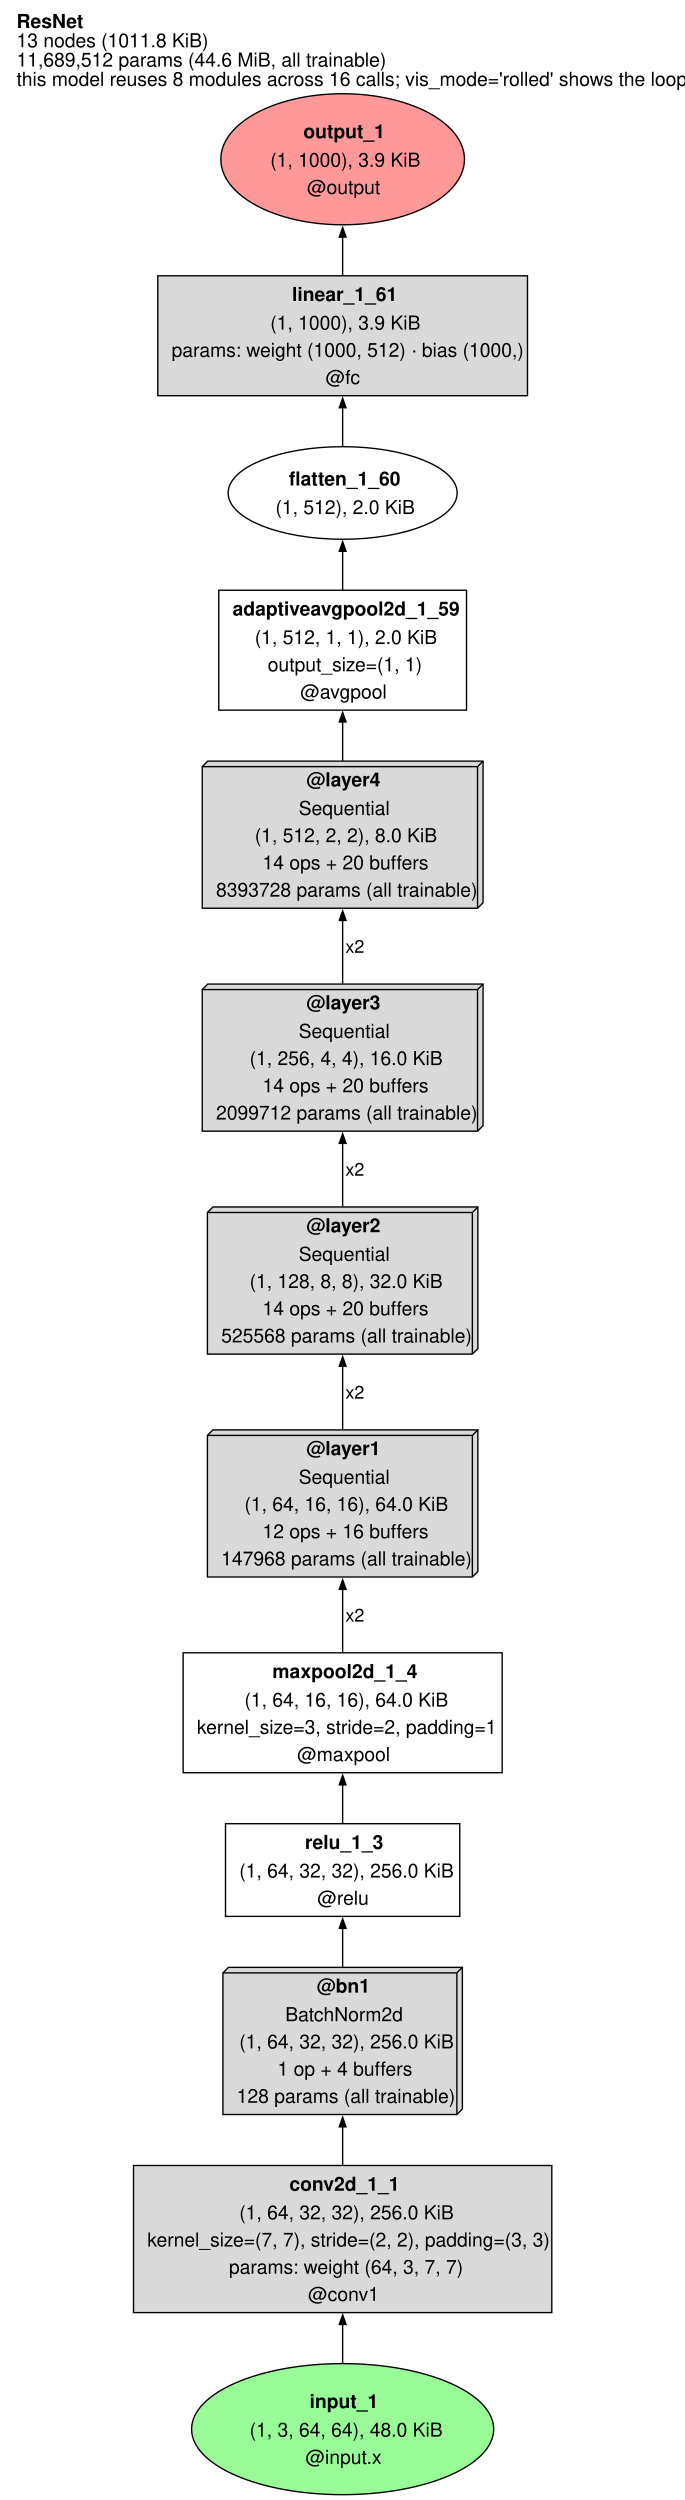
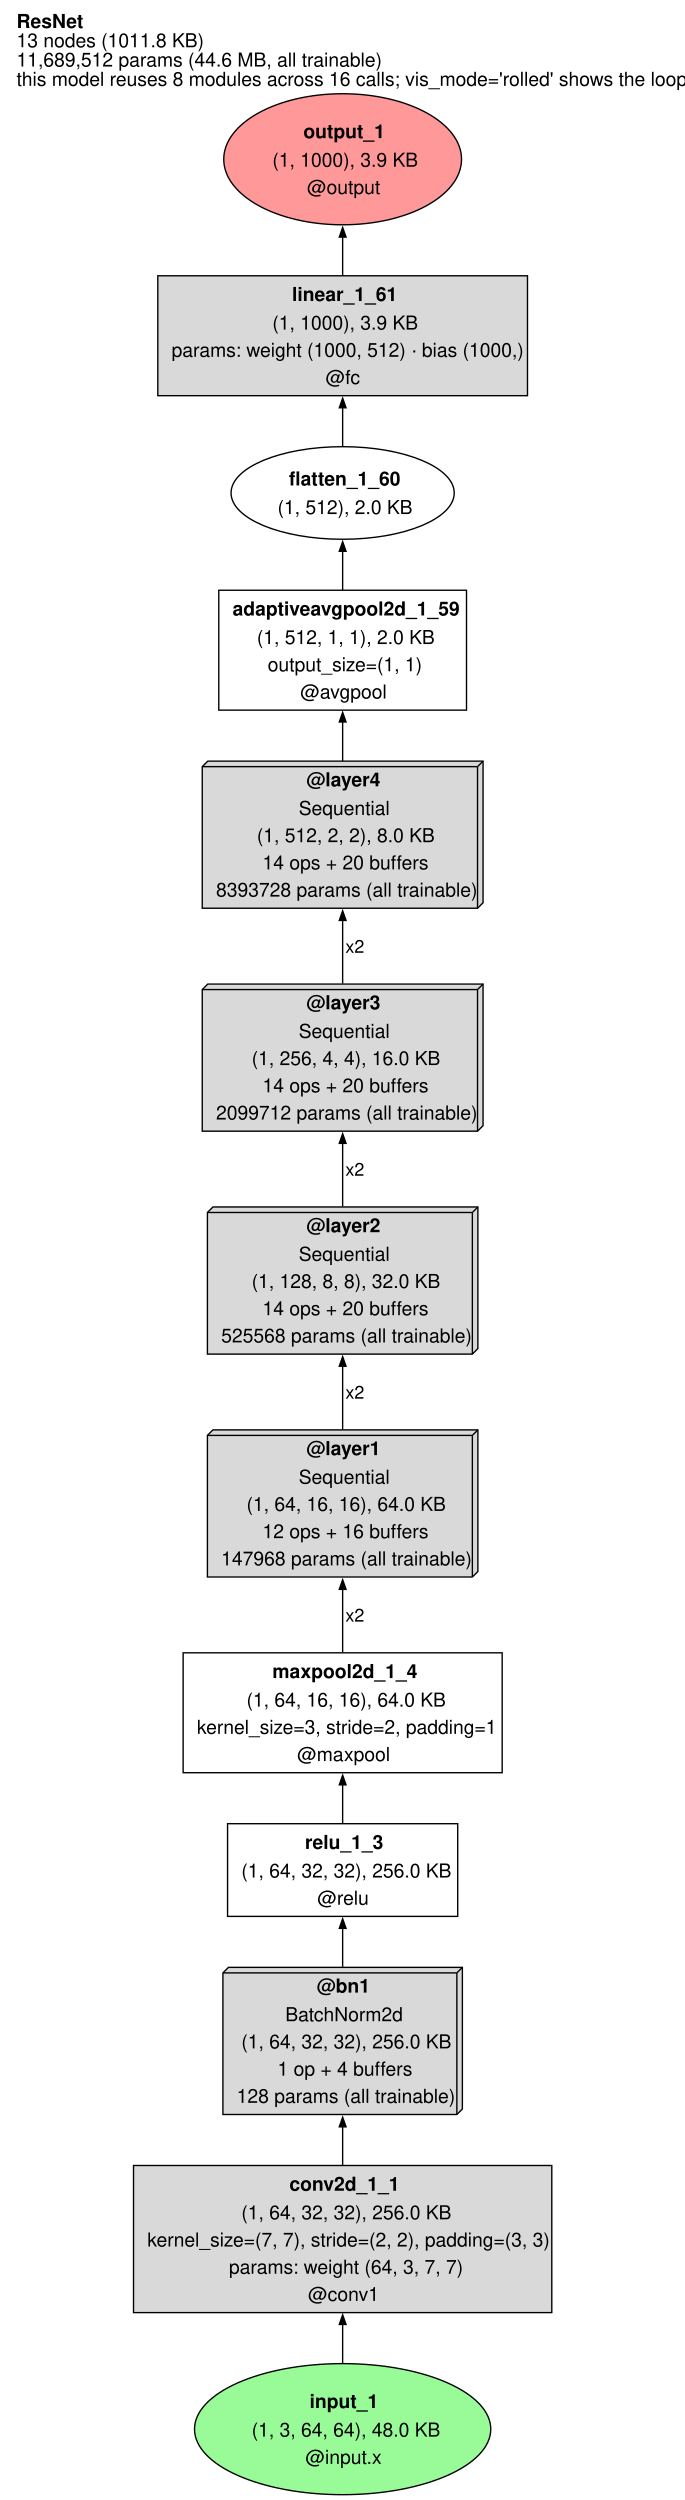
<svg xmlns="http://www.w3.org/2000/svg" width="497pt" height="1814pt" viewBox="0.00 0.00 497.00 1814.00">
  <g id="graph0" class="graph" transform="scale(1 1) rotate(0) translate(4 1810.14)">
    <polygon fill="white" stroke="none" points="-4,4 -4,-1810.14 493.25,-1810.14 493.25,4 -4,4" />
    <text xml:space="preserve" text-anchor="start" x="8" y="-1789.84" font-family="Helvetica,sans-Serif" font-weight="bold" font-size="14.00">ResNet</text>
-     <text xml:space="preserve" text-anchor="start" x="8" y="-1775.84" font-family="Helvetica,sans-Serif" font-size="14.00">13 nodes (1011.8 KiB)</text>
-     <text xml:space="preserve" text-anchor="start" x="8" y="-1761.84" font-family="Helvetica,sans-Serif" font-size="14.00">11,689,512 params (44.6 MiB, all trainable)</text>
+     <text xml:space="preserve" text-anchor="start" x="8" y="-1775.84" font-family="Helvetica,sans-Serif" font-size="14.00">13 nodes (1011.8 KB)</text>
+     <text xml:space="preserve" text-anchor="start" x="8" y="-1761.84" font-family="Helvetica,sans-Serif" font-size="14.00">11,689,512 params (44.6 MB, all trainable)</text>
    <text xml:space="preserve" text-anchor="start" x="8" y="-1747.84" font-family="Helvetica,sans-Serif" font-size="14.00">this model reuses 8 modules across 16 calls; vis_mode='rolled' shows the loop</text>
    <g id="node1" class="node">
-       <ellipse fill="#98fb98" stroke="black" cx="244.62" cy="-47.55" rx="109.6" ry="47.55" />
+       <ellipse fill="#98fb98" stroke="black" cx="244.62" cy="-47.55" rx="107.48" ry="47.55" />
      <text xml:space="preserve" text-anchor="start" x="220.62" y="-62.88" font-family="Helvetica,sans-Serif" font-weight="bold" font-size="14.00">input_1</text>
-       <text xml:space="preserve" text-anchor="start" x="177.12" y="-42.13" font-family="Helvetica,sans-Serif" font-size="14.00">(1, 3, 64, 64), 48.0 KiB</text>
+       <text xml:space="preserve" text-anchor="start" x="178.62" y="-42.13" font-family="Helvetica,sans-Serif" font-size="14.00">(1, 3, 64, 64), 48.0 KB</text>
      <text xml:space="preserve" text-anchor="start" x="217.62" y="-22.38" font-family="Helvetica,sans-Serif" font-size="14.00">@input.x</text>
    </g>
    <g id="node2" class="node">
      <polygon fill="#d9d9d9" stroke="black" points="396.38,-238.86 92.88,-238.86 92.88,-132.11 396.38,-132.11 396.38,-238.86" />
      <text xml:space="preserve" text-anchor="start" x="206" y="-220.56" font-family="Helvetica,sans-Serif" font-weight="bold" font-size="14.00">conv2d_1_1</text>
-       <text xml:space="preserve" text-anchor="start" x="169.62" y="-199.81" font-family="Helvetica,sans-Serif" font-size="14.00">(1, 64, 32, 32), 256.0 KiB</text>
+       <text xml:space="preserve" text-anchor="start" x="171.12" y="-199.81" font-family="Helvetica,sans-Serif" font-size="14.00">(1, 64, 32, 32), 256.0 KB</text>
      <text xml:space="preserve" text-anchor="start" x="102.88" y="-180.06" font-family="Helvetica,sans-Serif" font-size="14.00">kernel_size=(7, 7), stride=(2, 2), padding=(3, 3)</text>
      <text xml:space="preserve" text-anchor="start" x="162.12" y="-160.31" font-family="Helvetica,sans-Serif" font-size="14.00">params: weight (64, 3, 7, 7)</text>
      <text xml:space="preserve" text-anchor="start" x="219.5" y="-140.56" font-family="Helvetica,sans-Serif" font-size="14.00">@conv1</text>
    </g>
    <g id="edge1" class="edge">
      <path fill="none" stroke="black" d="M244.62,-95.33C244.62,-104.48 244.62,-114.19 244.62,-123.72" />
      <polygon fill="black" stroke="black" points="242.18,-123.51 244.63,-130.51 247.08,-123.51 242.18,-123.51" />
    </g>
    <g id="node3" class="node">
      <polygon fill="#d9d9d9" stroke="black" points="331.5,-382.61 161.75,-382.61 157.75,-378.61 157.75,-275.86 327.5,-275.86 331.5,-279.86 331.5,-382.61" />
      <polyline fill="none" stroke="black" points="327.5,-378.61 157.75,-378.61" />
      <polyline fill="none" stroke="black" points="327.5,-378.61 327.5,-275.86" />
      <polyline fill="none" stroke="black" points="327.5,-378.61 331.5,-382.61" />
      <text xml:space="preserve" text-anchor="start" x="225.88" y="-364.31" font-family="Helvetica,sans-Serif" font-weight="bold" font-size="14.00">@bn1</text>
      <text xml:space="preserve" text-anchor="start" x="203" y="-343.56" font-family="Helvetica,sans-Serif" font-size="14.00">BatchNorm2d</text>
-       <text xml:space="preserve" text-anchor="start" x="169.62" y="-323.81" font-family="Helvetica,sans-Serif" font-size="14.00">(1, 64, 32, 32), 256.0 KiB</text>
+       <text xml:space="preserve" text-anchor="start" x="171.12" y="-323.81" font-family="Helvetica,sans-Serif" font-size="14.00">(1, 64, 32, 32), 256.0 KB</text>
      <text xml:space="preserve" text-anchor="start" x="197.38" y="-304.06" font-family="Helvetica,sans-Serif" font-size="14.00">1 op + 4 buffers</text>
      <text xml:space="preserve" text-anchor="start" x="167.75" y="-284.31" font-family="Helvetica,sans-Serif" font-size="14.00">128 params (all trainable)</text>
    </g>
    <g id="edge2" class="edge">
      <path fill="none" stroke="black" d="M244.62,-239.26C244.62,-248.3 244.62,-257.76 244.62,-267" />
      <polygon fill="black" stroke="black" points="242.18,-266.89 244.63,-273.89 247.08,-266.89 242.18,-266.89" />
    </g>
    <g id="node4" class="node">
-       <polygon fill="white" stroke="black" points="329.62,-486.86 159.62,-486.86 159.62,-419.61 329.62,-419.61 329.62,-486.86" />
+       <polygon fill="white" stroke="black" points="328.12,-486.86 161.12,-486.86 161.12,-419.61 328.12,-419.61 328.12,-486.86" />
      <text xml:space="preserve" text-anchor="start" x="217.25" y="-468.56" font-family="Helvetica,sans-Serif" font-weight="bold" font-size="14.00">relu_1_3</text>
-       <text xml:space="preserve" text-anchor="start" x="169.62" y="-447.81" font-family="Helvetica,sans-Serif" font-size="14.00">(1, 64, 32, 32), 256.0 KiB</text>
+       <text xml:space="preserve" text-anchor="start" x="171.12" y="-447.81" font-family="Helvetica,sans-Serif" font-size="14.00">(1, 64, 32, 32), 256.0 KB</text>
      <text xml:space="preserve" text-anchor="start" x="226.25" y="-428.06" font-family="Helvetica,sans-Serif" font-size="14.00">@relu</text>
    </g>
    <g id="edge3" class="edge">
      <path fill="none" stroke="black" d="M244.62,-383.03C244.62,-392.4 244.62,-402.04 244.62,-411.02" />
      <polygon fill="black" stroke="black" points="242.18,-410.9 244.63,-417.9 247.08,-410.9 242.18,-410.9" />
    </g>
    <g id="node5" class="node">
      <polygon fill="white" stroke="black" points="360.38,-610.86 128.88,-610.86 128.88,-523.86 360.38,-523.86 360.38,-610.86" />
      <text xml:space="preserve" text-anchor="start" x="193.62" y="-592.56" font-family="Helvetica,sans-Serif" font-weight="bold" font-size="14.00">maxpool2d_1_4</text>
-       <text xml:space="preserve" text-anchor="start" x="173.38" y="-571.81" font-family="Helvetica,sans-Serif" font-size="14.00">(1, 64, 16, 16), 64.0 KiB</text>
+       <text xml:space="preserve" text-anchor="start" x="174.88" y="-571.81" font-family="Helvetica,sans-Serif" font-size="14.00">(1, 64, 16, 16), 64.0 KB</text>
      <text xml:space="preserve" text-anchor="start" x="138.88" y="-552.06" font-family="Helvetica,sans-Serif" font-size="14.00">kernel_size=3, stride=2, padding=1</text>
      <text xml:space="preserve" text-anchor="start" x="211.62" y="-532.31" font-family="Helvetica,sans-Serif" font-size="14.00">@maxpool</text>
    </g>
    <g id="edge4" class="edge">
      <path fill="none" stroke="black" d="M244.62,-487.27C244.62,-496.06 244.62,-505.77 244.62,-515.28" />
      <polygon fill="black" stroke="black" points="242.18,-515.05 244.63,-522.05 247.08,-515.05 242.18,-515.05" />
    </g>
    <g id="node6" class="node">
      <polygon fill="#d9d9d9" stroke="black" points="342.75,-772.61 150.5,-772.61 146.5,-768.61 146.5,-665.86 338.75,-665.86 342.75,-669.86 342.75,-772.61" />
      <polyline fill="none" stroke="black" points="338.75,-768.61 146.5,-768.61" />
      <polyline fill="none" stroke="black" points="338.75,-768.61 338.75,-665.86" />
      <polyline fill="none" stroke="black" points="338.75,-768.61 342.75,-772.61" />
      <text xml:space="preserve" text-anchor="start" x="218.38" y="-754.31" font-family="Helvetica,sans-Serif" font-weight="bold" font-size="14.00">@layer1</text>
      <text xml:space="preserve" text-anchor="start" x="212.75" y="-733.56" font-family="Helvetica,sans-Serif" font-size="14.00">Sequential</text>
-       <text xml:space="preserve" text-anchor="start" x="173.38" y="-713.81" font-family="Helvetica,sans-Serif" font-size="14.00">(1, 64, 16, 16), 64.0 KiB</text>
+       <text xml:space="preserve" text-anchor="start" x="174.88" y="-713.81" font-family="Helvetica,sans-Serif" font-size="14.00">(1, 64, 16, 16), 64.0 KB</text>
      <text xml:space="preserve" text-anchor="start" x="186.5" y="-694.06" font-family="Helvetica,sans-Serif" font-size="14.00">12 ops + 16 buffers</text>
      <text xml:space="preserve" text-anchor="start" x="156.5" y="-674.31" font-family="Helvetica,sans-Serif" font-size="14.00">147968 params (all trainable)</text>
    </g>
    <g id="edge5" class="edge">
      <path fill="none" stroke="black" d="M244.62,-611.3C244.62,-625.54 244.62,-641.66 244.62,-657" />
      <polygon fill="black" stroke="black" points="242.18,-656.9 244.63,-663.9 247.08,-656.9 242.18,-656.9" />
      <text xml:space="preserve" text-anchor="start" x="246.62" y="-633.51" font-family="Helvetica,sans-Serif" font-size="13.00">x2</text>
    </g>
    <g id="node7" class="node">
      <polygon fill="#d9d9d9" stroke="black" points="342.75,-934.36 150.5,-934.36 146.5,-930.36 146.5,-827.61 338.75,-827.61 342.75,-831.61 342.75,-934.36" />
      <polyline fill="none" stroke="black" points="338.75,-930.36 146.5,-930.36" />
      <polyline fill="none" stroke="black" points="338.75,-930.36 338.75,-827.61" />
      <polyline fill="none" stroke="black" points="338.75,-930.36 342.75,-934.36" />
      <text xml:space="preserve" text-anchor="start" x="218.38" y="-916.06" font-family="Helvetica,sans-Serif" font-weight="bold" font-size="14.00">@layer2</text>
      <text xml:space="preserve" text-anchor="start" x="212.75" y="-895.31" font-family="Helvetica,sans-Serif" font-size="14.00">Sequential</text>
-       <text xml:space="preserve" text-anchor="start" x="177.12" y="-875.56" font-family="Helvetica,sans-Serif" font-size="14.00">(1, 128, 8, 8), 32.0 KiB</text>
+       <text xml:space="preserve" text-anchor="start" x="178.62" y="-875.56" font-family="Helvetica,sans-Serif" font-size="14.00">(1, 128, 8, 8), 32.0 KB</text>
      <text xml:space="preserve" text-anchor="start" x="186.5" y="-855.81" font-family="Helvetica,sans-Serif" font-size="14.00">14 ops + 20 buffers</text>
      <text xml:space="preserve" text-anchor="start" x="156.5" y="-836.06" font-family="Helvetica,sans-Serif" font-size="14.00">525568 params (all trainable)</text>
    </g>
    <g id="edge6" class="edge">
      <path fill="none" stroke="black" d="M244.62,-772.98C244.62,-787.7 244.62,-803.82 244.62,-818.98" />
      <polygon fill="black" stroke="black" points="242.18,-818.77 244.63,-825.77 247.08,-818.77 242.18,-818.77" />
      <text xml:space="preserve" text-anchor="start" x="246.62" y="-795.26" font-family="Helvetica,sans-Serif" font-size="13.00">x2</text>
    </g>
    <g id="node8" class="node">
      <polygon fill="#d9d9d9" stroke="black" points="346.5,-1096.11 146.75,-1096.11 142.75,-1092.11 142.75,-989.36 342.5,-989.36 346.5,-993.36 346.5,-1096.11" />
      <polyline fill="none" stroke="black" points="342.5,-1092.11 142.75,-1092.11" />
      <polyline fill="none" stroke="black" points="342.5,-1092.11 342.5,-989.36" />
      <polyline fill="none" stroke="black" points="342.5,-1092.11 346.5,-1096.11" />
      <text xml:space="preserve" text-anchor="start" x="218.38" y="-1077.81" font-family="Helvetica,sans-Serif" font-weight="bold" font-size="14.00">@layer3</text>
      <text xml:space="preserve" text-anchor="start" x="212.75" y="-1057.06" font-family="Helvetica,sans-Serif" font-size="14.00">Sequential</text>
-       <text xml:space="preserve" text-anchor="start" x="177.12" y="-1037.31" font-family="Helvetica,sans-Serif" font-size="14.00">(1, 256, 4, 4), 16.0 KiB</text>
+       <text xml:space="preserve" text-anchor="start" x="178.62" y="-1037.31" font-family="Helvetica,sans-Serif" font-size="14.00">(1, 256, 4, 4), 16.0 KB</text>
      <text xml:space="preserve" text-anchor="start" x="186.5" y="-1017.56" font-family="Helvetica,sans-Serif" font-size="14.00">14 ops + 20 buffers</text>
      <text xml:space="preserve" text-anchor="start" x="152.75" y="-997.81" font-family="Helvetica,sans-Serif" font-size="14.00">2099712 params (all trainable)</text>
    </g>
    <g id="edge7" class="edge">
      <path fill="none" stroke="black" d="M244.62,-934.73C244.62,-949.45 244.62,-965.57 244.62,-980.73" />
      <polygon fill="black" stroke="black" points="242.18,-980.52 244.63,-987.52 247.08,-980.52 242.18,-980.52" />
      <text xml:space="preserve" text-anchor="start" x="246.62" y="-957.01" font-family="Helvetica,sans-Serif" font-size="13.00">x2</text>
    </g>
    <g id="node9" class="node">
      <polygon fill="#d9d9d9" stroke="black" points="346.5,-1257.86 146.75,-1257.86 142.75,-1253.86 142.75,-1151.11 342.5,-1151.11 346.5,-1155.11 346.5,-1257.86" />
      <polyline fill="none" stroke="black" points="342.5,-1253.86 142.75,-1253.86" />
      <polyline fill="none" stroke="black" points="342.5,-1253.86 342.5,-1151.11" />
      <polyline fill="none" stroke="black" points="342.5,-1253.86 346.5,-1257.86" />
      <text xml:space="preserve" text-anchor="start" x="218.38" y="-1239.56" font-family="Helvetica,sans-Serif" font-weight="bold" font-size="14.00">@layer4</text>
      <text xml:space="preserve" text-anchor="start" x="212.75" y="-1218.81" font-family="Helvetica,sans-Serif" font-size="14.00">Sequential</text>
-       <text xml:space="preserve" text-anchor="start" x="180.88" y="-1199.06" font-family="Helvetica,sans-Serif" font-size="14.00">(1, 512, 2, 2), 8.0 KiB</text>
+       <text xml:space="preserve" text-anchor="start" x="182.38" y="-1199.06" font-family="Helvetica,sans-Serif" font-size="14.00">(1, 512, 2, 2), 8.0 KB</text>
      <text xml:space="preserve" text-anchor="start" x="186.5" y="-1179.31" font-family="Helvetica,sans-Serif" font-size="14.00">14 ops + 20 buffers</text>
      <text xml:space="preserve" text-anchor="start" x="152.75" y="-1159.56" font-family="Helvetica,sans-Serif" font-size="14.00">8393728 params (all trainable)</text>
    </g>
    <g id="edge8" class="edge">
      <path fill="none" stroke="black" d="M244.62,-1096.48C244.62,-1111.2 244.62,-1127.32 244.62,-1142.48" />
      <polygon fill="black" stroke="black" points="242.18,-1142.27 244.63,-1149.27 247.08,-1142.27 242.18,-1142.27" />
      <text xml:space="preserve" text-anchor="start" x="246.62" y="-1118.76" font-family="Helvetica,sans-Serif" font-size="13.00">x2</text>
    </g>
    <g id="node10" class="node">
      <polygon fill="white" stroke="black" points="334.5,-1381.86 154.75,-1381.86 154.75,-1294.86 334.5,-1294.86 334.5,-1381.86" />
      <text xml:space="preserve" text-anchor="start" x="164.75" y="-1363.56" font-family="Helvetica,sans-Serif" font-weight="bold" font-size="14.00">adaptiveavgpool2d_1_59</text>
-       <text xml:space="preserve" text-anchor="start" x="180.88" y="-1342.81" font-family="Helvetica,sans-Serif" font-size="14.00">(1, 512, 1, 1), 2.0 KiB</text>
+       <text xml:space="preserve" text-anchor="start" x="182.38" y="-1342.81" font-family="Helvetica,sans-Serif" font-size="14.00">(1, 512, 1, 1), 2.0 KB</text>
      <text xml:space="preserve" text-anchor="start" x="190.25" y="-1323.06" font-family="Helvetica,sans-Serif" font-size="14.00">output_size=(1, 1)</text>
      <text xml:space="preserve" text-anchor="start" x="213.88" y="-1303.31" font-family="Helvetica,sans-Serif" font-size="14.00">@avgpool</text>
    </g>
    <g id="edge9" class="edge">
      <path fill="none" stroke="black" d="M244.62,-1257.98C244.62,-1267.33 244.62,-1277.05 244.62,-1286.36" />
      <polygon fill="black" stroke="black" points="242.18,-1286.25 244.63,-1293.25 247.08,-1286.25 242.18,-1286.25" />
    </g>
    <g id="node11" class="node">
-       <ellipse fill="white" stroke="black" cx="244.62" cy="-1452.44" rx="83.09" ry="33.59" />
+       <ellipse fill="white" stroke="black" cx="244.62" cy="-1452.44" rx="80.96" ry="33.59" />
      <text xml:space="preserve" text-anchor="start" x="205.62" y="-1457.89" font-family="Helvetica,sans-Serif" font-weight="bold" font-size="14.00">flatten_1_60</text>
-       <text xml:space="preserve" text-anchor="start" x="195.88" y="-1437.14" font-family="Helvetica,sans-Serif" font-size="14.00">(1, 512), 2.0 KiB</text>
+       <text xml:space="preserve" text-anchor="start" x="197.38" y="-1437.14" font-family="Helvetica,sans-Serif" font-size="14.00">(1, 512), 2.0 KB</text>
    </g>
    <g id="edge10" class="edge">
      <path fill="none" stroke="black" d="M244.62,-1382.05C244.62,-1391.34 244.62,-1401.14 244.62,-1410.36" />
      <polygon fill="black" stroke="black" points="242.18,-1410.12 244.63,-1417.12 247.08,-1410.12 242.18,-1410.12" />
    </g>
    <g id="node12" class="node">
      <polygon fill="#d9d9d9" stroke="black" points="378.75,-1610.03 110.5,-1610.03 110.5,-1523.03 378.75,-1523.03 378.75,-1610.03" />
      <text xml:space="preserve" text-anchor="start" x="207.88" y="-1591.73" font-family="Helvetica,sans-Serif" font-weight="bold" font-size="14.00">linear_1_61</text>
-       <text xml:space="preserve" text-anchor="start" x="192.12" y="-1570.98" font-family="Helvetica,sans-Serif" font-size="14.00">(1, 1000), 3.9 KiB</text>
+       <text xml:space="preserve" text-anchor="start" x="193.62" y="-1570.98" font-family="Helvetica,sans-Serif" font-size="14.00">(1, 1000), 3.9 KB</text>
      <text xml:space="preserve" text-anchor="start" x="120.5" y="-1551.23" font-family="Helvetica,sans-Serif" font-size="14.00">params: weight (1000, 512) · bias (1000,)</text>
      <text xml:space="preserve" text-anchor="start" x="232.25" y="-1531.48" font-family="Helvetica,sans-Serif" font-size="14.00">@fc</text>
    </g>
    <g id="edge11" class="edge">
      <path fill="none" stroke="black" d="M244.62,-1486.47C244.62,-1495.26 244.62,-1504.96 244.62,-1514.47" />
      <polygon fill="black" stroke="black" points="242.18,-1514.24 244.63,-1521.24 247.08,-1514.24 242.18,-1514.24" />
    </g>
    <g id="node13" class="node">
-       <ellipse fill="#ff9999" stroke="black" cx="244.62" cy="-1694.58" rx="88.39" ry="47.55" />
+       <ellipse fill="#ff9999" stroke="black" cx="244.62" cy="-1694.58" rx="86.27" ry="47.55" />
      <text xml:space="preserve" text-anchor="start" x="216.12" y="-1709.91" font-family="Helvetica,sans-Serif" font-weight="bold" font-size="14.00">output_1</text>
-       <text xml:space="preserve" text-anchor="start" x="192.12" y="-1689.16" font-family="Helvetica,sans-Serif" font-size="14.00">(1, 1000), 3.9 KiB</text>
+       <text xml:space="preserve" text-anchor="start" x="193.62" y="-1689.16" font-family="Helvetica,sans-Serif" font-size="14.00">(1, 1000), 3.9 KB</text>
      <text xml:space="preserve" text-anchor="start" x="218.75" y="-1669.41" font-family="Helvetica,sans-Serif" font-size="14.00">@output</text>
    </g>
    <g id="edge12" class="edge">
      <path fill="none" stroke="black" d="M244.62,-1610.21C244.62,-1619.17 244.62,-1628.76 244.62,-1638.12" />
      <polygon fill="black" stroke="black" points="242.18,-1638.11 244.63,-1645.11 247.08,-1638.11 242.18,-1638.11" />
    </g>
  </g>
</svg>
